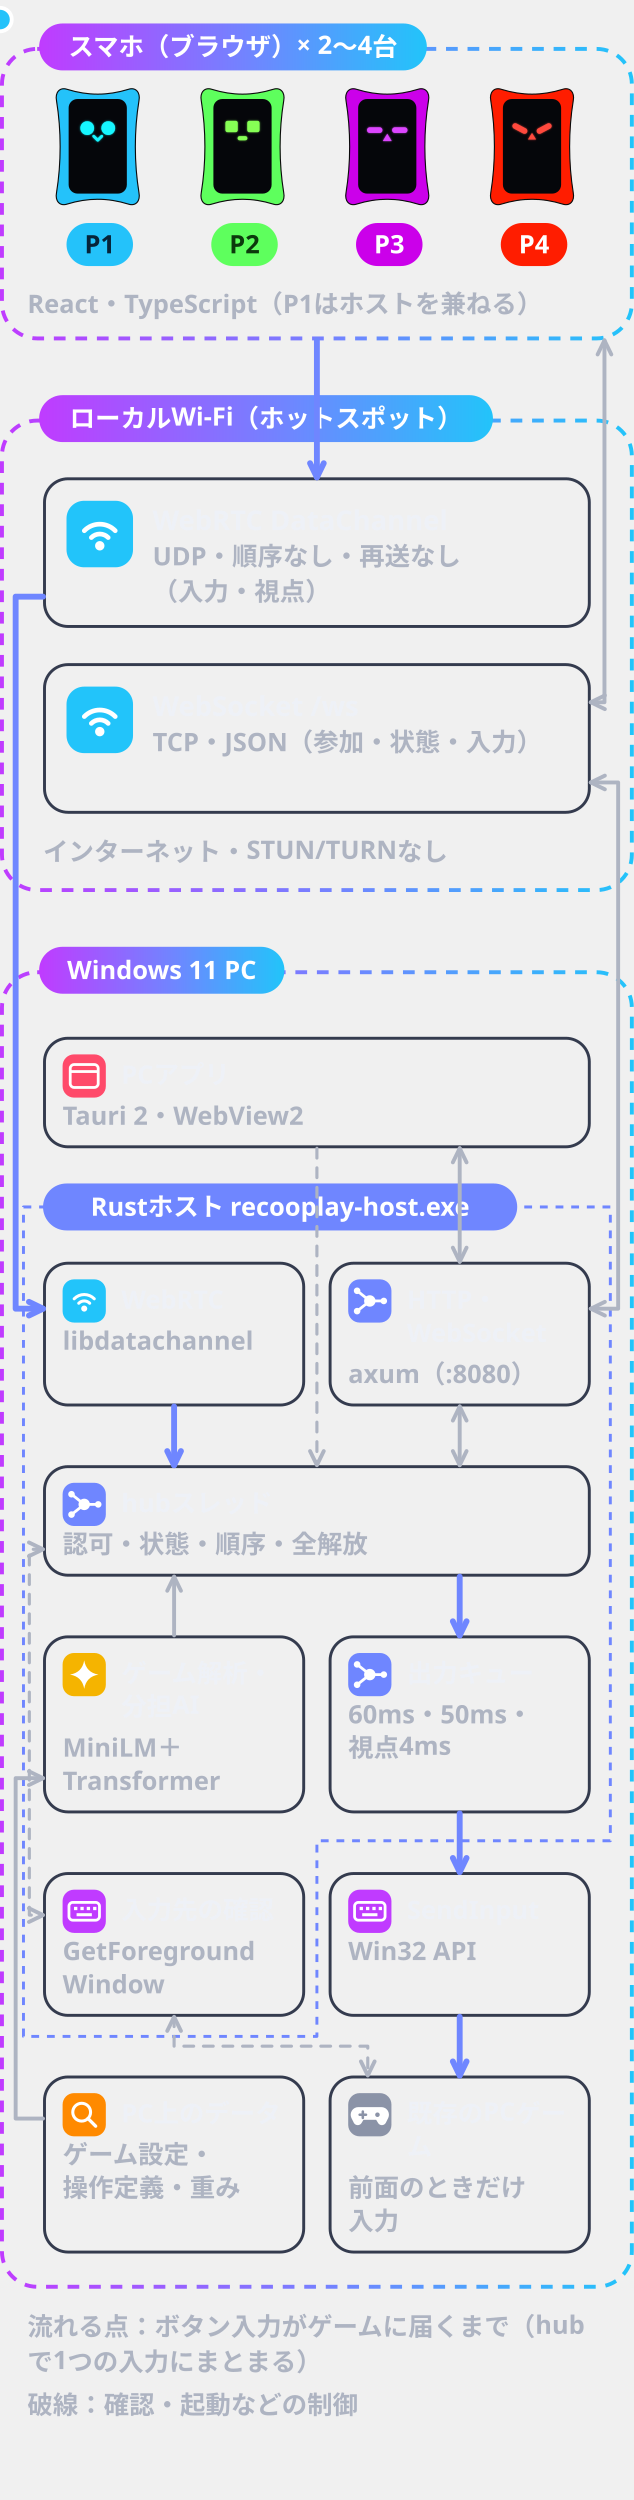
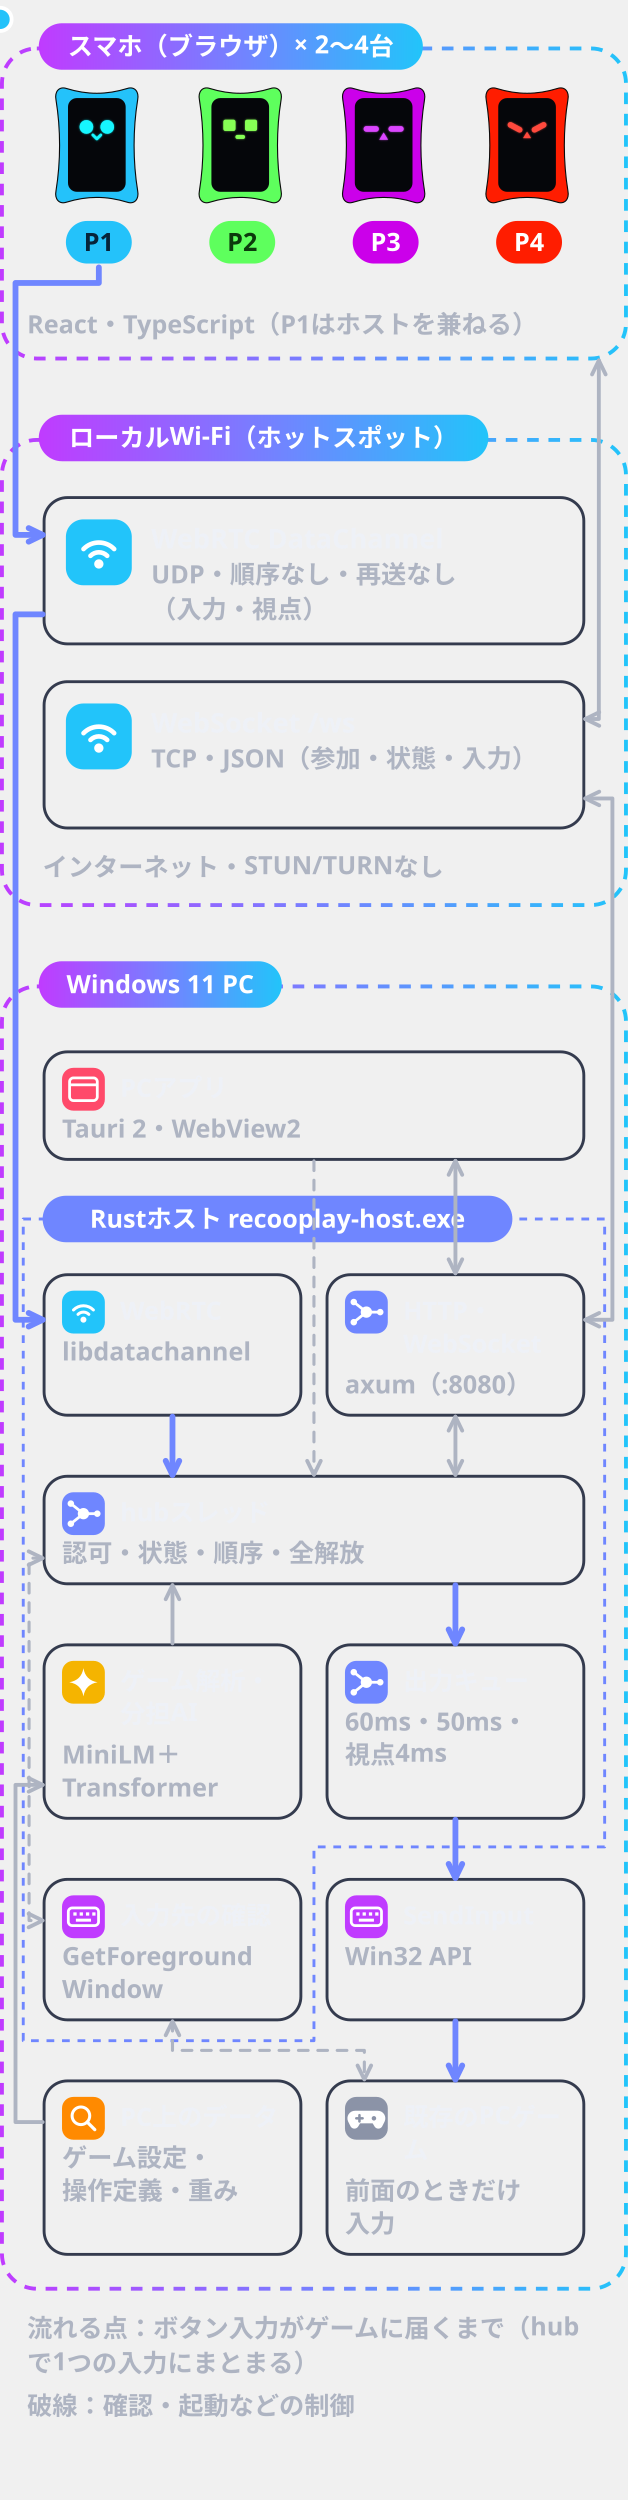
- <svg xmlns="http://www.w3.org/2000/svg" viewBox="0 0 324 1278" width="324" height="1278" role="img">
+ <svg xmlns="http://www.w3.org/2000/svg" viewBox="0 0 324 1290" width="324" height="1290" role="img">
  <defs>
    <filter id="glow" x="-30%" y="-30%" width="160%" height="160%">
      <feGaussianBlur stdDeviation="1.6" result="b" />
      <feMerge>
        <feMergeNode in="b" />
        <feMergeNode in="SourceGraphic" />
      </feMerge>
    </filter>
    <linearGradient id="brand" x1="0" y1="0" x2="1" y2="0">
      <stop offset="0" stop-color="#C03BFF" />
      <stop offset=".55" stop-color="#6F86FF" />
      <stop offset="1" stop-color="#22C4FA" />
    </linearGradient>
    <linearGradient id="bg" x1="0" y1="0" x2="1" y2="1">
      <stop offset="0" stop-color="#141827" />
      <stop offset="1" stop-color="#231B35" />
    </linearGradient>
    <style>
.jp{font-family:'Hiragino Sans','Hiragino Kaku Gothic ProN','Yu Gothic UI','Yu Gothic','Meiryo','Noto Sans JP','Noto Sans CJK JP',sans-serif}
.disp{font-family:Impact,Haettenschweiler,'Anton','Arial Narrow Bold','Arial Black',sans-serif}
.gh{font-family:-apple-system,BlinkMacSystemFont,'Segoe UI','Noto Sans',Helvetica,Arial,sans-serif}
.rnd{font-family:RcRounded,'Hiragino Maru Gothic ProN','Yu Gothic UI','Noto Sans JP',sans-serif}
.hand{font-family:RcHand,'Hiragino Maru Gothic ProN','Yu Gothic UI','Noto Sans JP',sans-serif}
.mono{font-family:ui-monospace,SFMono-Regular,'Cascadia Mono',Consolas,'Liberation Mono',monospace}

@keyframes bob{0%,100%{transform:translateY(0)}50%{transform:translateY(-5px)}}
@keyframes blink{0%,90%,100%{transform:scaleY(1)}94%{transform:scaleY(.12)}}
@keyframes flow{to{stroke-dashoffset:-28}}
@keyframes pulse{0%,100%{opacity:.55}50%{opacity:1}}
.bob{animation:bob 2.6s ease-in-out infinite}
.eyes{transform-box:fill-box;transform-origin:center;animation:blink 4.8s infinite}
.flow{stroke-dasharray:6 8;animation:flow 1.1s linear infinite}
.pulse{animation:pulse 2.4s ease-in-out infinite}
@media (prefers-reduced-motion:reduce){.bob,.eyes,.flow,.pulse{animation:none}}
@media (prefers-reduced-motion:reduce){.pk{display:none}}</style>
  </defs>
  <g transform="translate(0 10)">
-     <rect x="1" y="487" width="322" height="672" rx="18" fill="none" stroke="url(#brand)" stroke-width="2" stroke-dasharray="6 5" />
-     <rect x="20" y="474" width="125.4" height="24" rx="12" fill="url(#brand)" />
-     <text x="82.7" y="490.5" class="gh" font-size="13" font-weight="700" fill="#FFFFFF" text-anchor="middle">Windows 11 PC</text>
-     <path d="M12.0 607.0L312.0 607.0L312.0 931.0L162.0 931.0L162.0 1031.0L12.0 1031.0Z" fill="none" stroke="#6F86FF" stroke-width="1.5" stroke-dasharray="4 4" stroke-linejoin="round" />
-     <rect x="22" y="595" width="242.4" height="24" rx="12" fill="#6F86FF" />
-     <text x="143.2" y="611.5" class="gh" font-size="13" font-weight="700" fill="#FFFFFF" text-anchor="middle">Rustホスト recooplay-host.exe</text>
-     <rect x="1" y="15" width="322" height="148" rx="18" fill="none" stroke="url(#brand)" stroke-width="2" stroke-dasharray="6 5" />
+     <rect x="1" y="499" width="322" height="672" rx="18" fill="none" stroke="url(#brand)" stroke-width="2" stroke-dasharray="6 5" />
+     <rect x="20" y="486" width="125.4" height="24" rx="12" fill="url(#brand)" />
+     <text x="82.7" y="502.5" class="gh" font-size="13" font-weight="700" fill="#FFFFFF" text-anchor="middle">Windows 11 PC</text>
+     <path d="M12.0 619.0L312.0 619.0L312.0 943.0L162.0 943.0L162.0 1043.0L12.0 1043.0Z" fill="none" stroke="#6F86FF" stroke-width="1.5" stroke-dasharray="4 4" stroke-linejoin="round" />
+     <rect x="22" y="607" width="242.4" height="24" rx="12" fill="#6F86FF" />
+     <text x="143.2" y="623.5" class="gh" font-size="13" font-weight="700" fill="#FFFFFF" text-anchor="middle">Rustホスト recooplay-host.exe</text>
+     <rect x="1" y="15" width="322" height="160" rx="18" fill="none" stroke="url(#brand)" stroke-width="2" stroke-dasharray="6 5" />
    <rect x="20" y="2" width="198.2" height="24" rx="12" fill="url(#brand)" />
    <text x="119.1" y="18.5" class="gh" font-size="13" font-weight="700" fill="#FFFFFF" text-anchor="middle">スマホ（ブラウザ）× 2〜4台</text>
    <g transform="translate(29.3 34.0) scale(0.4133)">
      <g>
        <path d="M12 4C38 12 62 12 88 4C97 1 103 8 101 18C95 55 95 95 101 132C103 142 97 149 88 146C62 138 38 138 12 146C3 149-3 142-1 132C5 95 5 55-1 18C-3 8 3 1 12 4Z" fill="#24C2FA" stroke="#0A0A0A" stroke-width="1.4" />
        <rect x="14" y="16" width="72" height="117" rx="11" fill="#05060A" />
        <g filter="url(#glow)" transform="translate(0 6)">
          <g>
            <circle cx="37" cy="46" r="8.5" fill="#19F6FF" />
            <circle cx="63" cy="46" r="8.5" fill="#19F6FF" />
          </g>
          <path d="M45 56l5 5 5-5" fill="none" stroke="#19F6FF" stroke-width="3.4" stroke-linecap="round" stroke-linejoin="round" />
        </g>
      </g>
    </g>
    <rect x="34.0" y="104" width="34" height="22" rx="11" fill="#24C2FA" />
    <text x="51.0" y="119.5" class="gh" font-size="13" font-weight="700" fill="#06243A" text-anchor="middle">P1</text>
    <g transform="translate(103.3 34.0) scale(0.4133)">
      <g>
        <path d="M12 4C38 12 62 12 88 4C97 1 103 8 101 18C95 55 95 95 101 132C103 142 97 149 88 146C62 138 38 138 12 146C3 149-3 142-1 132C5 95 5 55-1 18C-3 8 3 1 12 4Z" fill="#5EFF5D" stroke="#0A0A0A" stroke-width="1.4" />
        <rect x="14" y="16" width="72" height="117" rx="11" fill="#05060A" />
        <g filter="url(#glow)" transform="translate(0 6)">
          <g>
            <rect x="29" y="37" width="15" height="14" rx="2.5" fill="#86FF55" />
            <rect x="56" y="37" width="15" height="14" rx="2.5" fill="#86FF55" />
          </g>
          <rect x="44" y="56" width="12" height="5" rx="2.5" fill="#86FF55" />
        </g>
      </g>
    </g>
    <rect x="108.0" y="104" width="34" height="22" rx="11" fill="#5EFF5D" />
    <text x="125.0" y="119.5" class="gh" font-size="13" font-weight="700" fill="#0C3A0C" text-anchor="middle">P2</text>
    <g transform="translate(177.3 34.0) scale(0.4133)">
      <g>
        <path d="M12 4C38 12 62 12 88 4C97 1 103 8 101 18C95 55 95 95 101 132C103 142 97 149 88 146C62 138 38 138 12 146C3 149-3 142-1 132C5 95 5 55-1 18C-3 8 3 1 12 4Z" fill="#CB00EA" stroke="#0A0A0A" stroke-width="1.4" />
        <rect x="14" y="16" width="72" height="117" rx="11" fill="#05060A" />
        <g filter="url(#glow)" transform="translate(0 6)">
          <g>
            <rect x="25" y="45" width="19" height="7" rx="3.5" fill="#DC45FF" />
            <rect x="56" y="45" width="19" height="7" rx="3.5" fill="#DC45FF" />
          </g>
          <path d="M50 53l-5.5 9h11z" fill="#DC45FF" />
        </g>
      </g>
    </g>
    <rect x="182.0" y="104" width="34" height="22" rx="11" fill="#CB00EA" />
    <text x="199.0" y="119.5" class="gh" font-size="13" font-weight="700" fill="#FFFFFF" text-anchor="middle">P3</text>
    <g transform="translate(251.3 34.0) scale(0.4133)">
      <g>
        <path d="M12 4C38 12 62 12 88 4C97 1 103 8 101 18C95 55 95 95 101 132C103 142 97 149 88 146C62 138 38 138 12 146C3 149-3 142-1 132C5 95 5 55-1 18C-3 8 3 1 12 4Z" fill="#FF1D00" stroke="#0A0A0A" stroke-width="1.4" />
        <rect x="14" y="16" width="72" height="117" rx="11" fill="#05060A" />
        <g filter="url(#glow)" transform="translate(0 6)">
          <g>
            <rect x="25" y="43" width="20" height="7" rx="3.5" fill="#FF4A3D" transform="rotate(28 35 46.5)" />
            <rect x="55" y="43" width="20" height="7" rx="3.5" fill="#FF4A3D" transform="rotate(-28 65 46.5)" />
          </g>
          <path d="M50 52l-5 8h10z" fill="#FF4A3D" />
        </g>
      </g>
    </g>
    <rect x="256.0" y="104" width="34" height="22" rx="11" fill="#FF1D00" />
    <text x="273.0" y="119.5" class="gh" font-size="13" font-weight="700" fill="#FFFFFF" text-anchor="middle">P4</text>
-     <text x="14" y="150" class="gh" font-size="13" font-weight="600" fill="#AEB4C2" text-anchor="start">React・TypeScript（P1はホストを兼ねる）</text>
-     <rect x="1" y="205" width="322" height="240" rx="18" fill="none" stroke="url(#brand)" stroke-width="2" stroke-dasharray="6 5" />
-     <rect x="20" y="192" width="232.0" height="24" rx="12" fill="url(#brand)" />
-     <text x="136.0" y="208.5" class="gh" font-size="13" font-weight="700" fill="#FFFFFF" text-anchor="middle">ローカルWi-Fi（ホットスポット）</text>
-     <rect x="22.75" y="234.75" width="278.5" height="75.5" rx="12" fill="none" stroke="#343B4E" stroke-width="1.5" />
-     <rect x="34" y="246" width="34" height="34" rx="9" fill="#22C4FA" />
-     <circle cx="51" cy="269" r="2.4" fill="#FFFFFF" />
-     <path d="M46.7 264.8A6 6 0 0 1 55.3 264.8" fill="none" stroke="#FFFFFF" stroke-width="2.4" stroke-linecap="round" />
-     <path d="M43.1 261.3A11 11 0 0 1 58.9 261.3" fill="none" stroke="#FFFFFF" stroke-width="2.4" stroke-linecap="round" />
-     <text x="78" y="261" class="gh" font-size="14" font-weight="700" fill="#EEF1F7" text-anchor="start">WebRTC DataChannel</text>
-     <text x="78" y="279" class="gh" font-size="13" font-weight="600" fill="#AEB4C2" text-anchor="start">UDP・順序なし・再送なし</text>
-     <text x="78" y="297" class="gh" font-size="13" font-weight="600" fill="#AEB4C2" text-anchor="start">（入力・視点）</text>
-     <rect x="22.75" y="329.75" width="278.5" height="75.5" rx="12" fill="none" stroke="#343B4E" stroke-width="1.5" />
-     <rect x="34" y="341" width="34" height="34" rx="9" fill="#22C4FA" />
-     <circle cx="51" cy="364" r="2.4" fill="#FFFFFF" />
-     <path d="M46.7 359.8A6 6 0 0 1 55.3 359.8" fill="none" stroke="#FFFFFF" stroke-width="2.4" stroke-linecap="round" />
-     <path d="M43.1 356.3A11 11 0 0 1 58.9 356.3" fill="none" stroke="#FFFFFF" stroke-width="2.4" stroke-linecap="round" />
-     <text x="78" y="356" class="gh" font-size="14" font-weight="700" fill="#EEF1F7" text-anchor="start">WebSocket /ws</text>
-     <text x="78" y="374" class="gh" font-size="13" font-weight="600" fill="#AEB4C2" text-anchor="start">TCP・JSON（参加・状態・入力）</text>
-     <text x="22" y="430" class="gh" font-size="13" font-weight="600" fill="#AEB4C2" text-anchor="start">インターネット・STUN/TURNなし</text>
-     <rect x="22.75" y="520.75" width="278.5" height="55.5" rx="12" fill="none" stroke="#343B4E" stroke-width="1.5" />
-     <g transform="translate(32 529) scale(.65)">
+     <text x="14" y="162" class="gh" font-size="13" font-weight="600" fill="#AEB4C2" text-anchor="start">React・TypeScript（P1はホストを兼ねる）</text>
+     <rect x="1" y="217" width="322" height="240" rx="18" fill="none" stroke="url(#brand)" stroke-width="2" stroke-dasharray="6 5" />
+     <rect x="20" y="204" width="232.0" height="24" rx="12" fill="url(#brand)" />
+     <text x="136.0" y="220.5" class="gh" font-size="13" font-weight="700" fill="#FFFFFF" text-anchor="middle">ローカルWi-Fi（ホットスポット）</text>
+     <rect x="22.75" y="246.75" width="278.5" height="75.5" rx="12" fill="none" stroke="#343B4E" stroke-width="1.5" />
+     <rect x="34" y="258" width="34" height="34" rx="9" fill="#22C4FA" />
+     <circle cx="51" cy="281" r="2.4" fill="#FFFFFF" />
+     <path d="M46.7 276.8A6 6 0 0 1 55.3 276.8" fill="none" stroke="#FFFFFF" stroke-width="2.4" stroke-linecap="round" />
+     <path d="M43.1 273.3A11 11 0 0 1 58.9 273.3" fill="none" stroke="#FFFFFF" stroke-width="2.4" stroke-linecap="round" />
+     <text x="78" y="273" class="gh" font-size="14" font-weight="700" fill="#EEF1F7" text-anchor="start">WebRTC DataChannel</text>
+     <text x="78" y="291" class="gh" font-size="13" font-weight="600" fill="#AEB4C2" text-anchor="start">UDP・順序なし・再送なし</text>
+     <text x="78" y="309" class="gh" font-size="13" font-weight="600" fill="#AEB4C2" text-anchor="start">（入力・視点）</text>
+     <rect x="22.75" y="341.75" width="278.5" height="75.5" rx="12" fill="none" stroke="#343B4E" stroke-width="1.5" />
+     <rect x="34" y="353" width="34" height="34" rx="9" fill="#22C4FA" />
+     <circle cx="51" cy="376" r="2.4" fill="#FFFFFF" />
+     <path d="M46.7 371.8A6 6 0 0 1 55.3 371.8" fill="none" stroke="#FFFFFF" stroke-width="2.4" stroke-linecap="round" />
+     <path d="M43.1 368.3A11 11 0 0 1 58.9 368.3" fill="none" stroke="#FFFFFF" stroke-width="2.4" stroke-linecap="round" />
+     <text x="78" y="368" class="gh" font-size="14" font-weight="700" fill="#EEF1F7" text-anchor="start">WebSocket /ws</text>
+     <text x="78" y="386" class="gh" font-size="13" font-weight="600" fill="#AEB4C2" text-anchor="start">TCP・JSON（参加・状態・入力）</text>
+     <text x="22" y="442" class="gh" font-size="13" font-weight="600" fill="#AEB4C2" text-anchor="start">インターネット・STUN/TURNなし</text>
+     <rect x="22.75" y="532.75" width="278.5" height="55.5" rx="12" fill="none" stroke="#343B4E" stroke-width="1.5" />
+     <g transform="translate(32 541) scale(.65)">
      <rect x="0" y="0" width="34" height="34" rx="9" fill="#FF4A6A" />
      <rect x="6" y="8" width="22" height="18" rx="3" fill="none" stroke="#FFFFFF" stroke-width="2.2" />
      <path d="M6 13.5h22" stroke="#FFFFFF" stroke-width="2.2" />
    </g>
-     <text x="62" y="544" class="gh" font-size="13" font-weight="700" fill="#EEF1F7" text-anchor="start">PCアプリ</text>
-     <text x="32" y="565" class="gh" font-size="13" font-weight="600" fill="#AEB4C2" text-anchor="start">Tauri 2・WebView2</text>
-     <rect x="22.75" y="635.75" width="132.5" height="72.5" rx="12" fill="none" stroke="#343B4E" stroke-width="1.5" />
-     <g transform="translate(32 644) scale(.65)">
+     <text x="62" y="556" class="gh" font-size="13" font-weight="700" fill="#EEF1F7" text-anchor="start">PCアプリ</text>
+     <text x="32" y="577" class="gh" font-size="13" font-weight="600" fill="#AEB4C2" text-anchor="start">Tauri 2・WebView2</text>
+     <rect x="22.75" y="647.75" width="132.5" height="72.5" rx="12" fill="none" stroke="#343B4E" stroke-width="1.5" />
+     <g transform="translate(32 656) scale(.65)">
      <rect x="0" y="0" width="34" height="34" rx="9" fill="#22C4FA" />
      <circle cx="17" cy="23" r="2.4" fill="#FFFFFF" />
      <path d="M12.7 18.8A6 6 0 0 1 21.3 18.8" fill="none" stroke="#FFFFFF" stroke-width="2.4" stroke-linecap="round" />
      <path d="M9.1 15.3A11 11 0 0 1 24.9 15.3" fill="none" stroke="#FFFFFF" stroke-width="2.4" stroke-linecap="round" />
    </g>
-     <text x="62" y="659" class="gh" font-size="13" font-weight="700" fill="#EEF1F7" text-anchor="start">WebRTC</text>
-     <text x="32" y="680" class="gh" font-size="13" font-weight="600" fill="#AEB4C2" text-anchor="start">libdatachannel</text>
-     <rect x="168.75" y="635.75" width="132.5" height="72.5" rx="12" fill="none" stroke="#343B4E" stroke-width="1.5" />
-     <g transform="translate(178.0 644) scale(.65)">
+     <text x="62" y="671" class="gh" font-size="13" font-weight="700" fill="#EEF1F7" text-anchor="start">WebRTC</text>
+     <text x="32" y="692" class="gh" font-size="13" font-weight="600" fill="#AEB4C2" text-anchor="start">libdatachannel</text>
+     <rect x="168.75" y="647.75" width="132.5" height="72.5" rx="12" fill="none" stroke="#343B4E" stroke-width="1.5" />
+     <g transform="translate(178.0 656) scale(.65)">
      <rect x="0" y="0" width="34" height="34" rx="9" fill="#6F86FF" />
      <circle cx="17" cy="17" r="4.5" fill="#FFFFFF" />
      <path d="M7 9L17 17" stroke="#FFFFFF" stroke-width="2.2" stroke-linecap="round" />
      <circle cx="7" cy="9" r="2.6" fill="#FFFFFF" />
      <path d="M7 25L17 17" stroke="#FFFFFF" stroke-width="2.2" stroke-linecap="round" />
      <circle cx="7" cy="25" r="2.6" fill="#FFFFFF" />
      <path d="M28 17L17 17" stroke="#FFFFFF" stroke-width="2.2" stroke-linecap="round" />
      <circle cx="28" cy="17" r="2.6" fill="#FFFFFF" />
    </g>
-     <text x="208.0" y="659" class="gh" font-size="13" font-weight="700" fill="#EEF1F7" text-anchor="start">HTTP・</text>
-     <text x="208.0" y="676" class="gh" font-size="13" font-weight="700" fill="#EEF1F7" text-anchor="start">WebSocket</text>
-     <text x="178.0" y="697" class="gh" font-size="13" font-weight="600" fill="#AEB4C2" text-anchor="start">axum（:8080）</text>
-     <rect x="22.75" y="739.75" width="278.5" height="55.5" rx="12" fill="none" stroke="#343B4E" stroke-width="1.5" />
-     <g transform="translate(32 748) scale(.65)">
+     <text x="208.0" y="671" class="gh" font-size="13" font-weight="700" fill="#EEF1F7" text-anchor="start">HTTP・</text>
+     <text x="208.0" y="688" class="gh" font-size="13" font-weight="700" fill="#EEF1F7" text-anchor="start">WebSocket</text>
+     <text x="178.0" y="709" class="gh" font-size="13" font-weight="600" fill="#AEB4C2" text-anchor="start">axum（:8080）</text>
+     <rect x="22.75" y="751.75" width="278.5" height="55.5" rx="12" fill="none" stroke="#343B4E" stroke-width="1.5" />
+     <g transform="translate(32 760) scale(.65)">
      <rect x="0" y="0" width="34" height="34" rx="9" fill="#6F86FF" />
      <circle cx="17" cy="17" r="4.5" fill="#FFFFFF" />
      <path d="M7 9L17 17" stroke="#FFFFFF" stroke-width="2.2" stroke-linecap="round" />
      <circle cx="7" cy="9" r="2.6" fill="#FFFFFF" />
      <path d="M7 25L17 17" stroke="#FFFFFF" stroke-width="2.2" stroke-linecap="round" />
      <circle cx="7" cy="25" r="2.6" fill="#FFFFFF" />
      <path d="M28 17L17 17" stroke="#FFFFFF" stroke-width="2.2" stroke-linecap="round" />
      <circle cx="28" cy="17" r="2.6" fill="#FFFFFF" />
    </g>
-     <text x="62" y="763" class="gh" font-size="13" font-weight="700" fill="#EEF1F7" text-anchor="start">hubスレッド</text>
-     <text x="32" y="784" class="gh" font-size="13" font-weight="600" fill="#AEB4C2" text-anchor="start">認可・状態・順序・全解放</text>
-     <rect x="22.75" y="826.75" width="132.5" height="89.5" rx="12" fill="none" stroke="#343B4E" stroke-width="1.5" />
-     <g transform="translate(32 835) scale(.65)">
+     <text x="62" y="775" class="gh" font-size="13" font-weight="700" fill="#EEF1F7" text-anchor="start">hubスレッド</text>
+     <text x="32" y="796" class="gh" font-size="13" font-weight="600" fill="#AEB4C2" text-anchor="start">認可・状態・順序・全解放</text>
+     <rect x="22.75" y="838.75" width="132.5" height="89.5" rx="12" fill="none" stroke="#343B4E" stroke-width="1.5" />
+     <g transform="translate(32 847) scale(.65)">
      <rect x="0" y="0" width="34" height="34" rx="9" fill="#F5B400" />
      <path d="M0-7Q1-1 7 0Q1 1 0 7Q-1 1-7 0Q-1-1 0-7Z" transform="translate(17 17) scale(1.6)" fill="#FFFFFF" />
    </g>
-     <text x="62" y="850" class="gh" font-size="13" font-weight="700" fill="#EEF1F7" text-anchor="start">ゲーム解析・</text>
-     <text x="62" y="867" class="gh" font-size="13" font-weight="700" fill="#EEF1F7" text-anchor="start">分担AI</text>
-     <text x="32" y="888" class="gh" font-size="13" font-weight="600" fill="#AEB4C2" text-anchor="start">MiniLM＋</text>
-     <text x="32" y="905" class="gh" font-size="13" font-weight="600" fill="#AEB4C2" text-anchor="start">Transformer</text>
-     <rect x="168.75" y="826.75" width="132.5" height="89.5" rx="12" fill="none" stroke="#343B4E" stroke-width="1.5" />
-     <g transform="translate(178.0 835) scale(.65)">
+     <text x="62" y="862" class="gh" font-size="13" font-weight="700" fill="#EEF1F7" text-anchor="start">ゲーム解析・</text>
+     <text x="62" y="879" class="gh" font-size="13" font-weight="700" fill="#EEF1F7" text-anchor="start">分担AI</text>
+     <text x="32" y="900" class="gh" font-size="13" font-weight="600" fill="#AEB4C2" text-anchor="start">MiniLM＋</text>
+     <text x="32" y="917" class="gh" font-size="13" font-weight="600" fill="#AEB4C2" text-anchor="start">Transformer</text>
+     <rect x="168.75" y="838.75" width="132.5" height="89.5" rx="12" fill="none" stroke="#343B4E" stroke-width="1.5" />
+     <g transform="translate(178.0 847) scale(.65)">
      <rect x="0" y="0" width="34" height="34" rx="9" fill="#6F86FF" />
      <circle cx="17" cy="17" r="4.5" fill="#FFFFFF" />
      <path d="M7 9L17 17" stroke="#FFFFFF" stroke-width="2.2" stroke-linecap="round" />
      <circle cx="7" cy="9" r="2.6" fill="#FFFFFF" />
      <path d="M7 25L17 17" stroke="#FFFFFF" stroke-width="2.2" stroke-linecap="round" />
      <circle cx="7" cy="25" r="2.6" fill="#FFFFFF" />
      <path d="M28 17L17 17" stroke="#FFFFFF" stroke-width="2.2" stroke-linecap="round" />
      <circle cx="28" cy="17" r="2.6" fill="#FFFFFF" />
    </g>
-     <text x="208.0" y="850" class="gh" font-size="13" font-weight="700" fill="#EEF1F7" text-anchor="start">出力キュー</text>
-     <text x="178.0" y="871" class="gh" font-size="13" font-weight="600" fill="#AEB4C2" text-anchor="start">60ms・50ms・</text>
-     <text x="178.0" y="888" class="gh" font-size="13" font-weight="600" fill="#AEB4C2" text-anchor="start">視点4ms</text>
-     <rect x="22.75" y="947.75" width="132.5" height="72.5" rx="12" fill="none" stroke="#343B4E" stroke-width="1.5" />
-     <g transform="translate(32 956) scale(.65)">
+     <text x="208.0" y="862" class="gh" font-size="13" font-weight="700" fill="#EEF1F7" text-anchor="start">出力キュー</text>
+     <text x="178.0" y="883" class="gh" font-size="13" font-weight="600" fill="#AEB4C2" text-anchor="start">60ms・50ms・</text>
+     <text x="178.0" y="900" class="gh" font-size="13" font-weight="600" fill="#AEB4C2" text-anchor="start">視点4ms</text>
+     <rect x="22.75" y="959.75" width="132.5" height="72.5" rx="12" fill="none" stroke="#343B4E" stroke-width="1.5" />
+     <g transform="translate(32 968) scale(.65)">
      <rect x="0" y="0" width="34" height="34" rx="9" fill="#C03BFF" />
      <rect x="5" y="10" width="24" height="14" rx="3" fill="none" stroke="#FFFFFF" stroke-width="2.2" />
      <rect x="9" y="13.5" width="2.6" height="2.6" fill="#FFFFFF" />
      <rect x="14" y="13.5" width="2.6" height="2.6" fill="#FFFFFF" />
      <rect x="19" y="13.5" width="2.6" height="2.6" fill="#FFFFFF" />
      <rect x="24" y="13.5" width="2.6" height="2.6" fill="#FFFFFF" />
      <rect x="11" y="18.5" width="12" height="2.4" fill="#FFFFFF" />
    </g>
-     <text x="62" y="971" class="gh" font-size="13" font-weight="700" fill="#EEF1F7" text-anchor="start">入力先の確認</text>
-     <text x="32" y="992" class="gh" font-size="13" font-weight="600" fill="#AEB4C2" text-anchor="start">GetForeground</text>
-     <text x="32" y="1009" class="gh" font-size="13" font-weight="600" fill="#AEB4C2" text-anchor="start">Window</text>
-     <rect x="168.75" y="947.75" width="132.5" height="72.5" rx="12" fill="none" stroke="#343B4E" stroke-width="1.5" />
-     <g transform="translate(178.0 956) scale(.65)">
+     <text x="62" y="983" class="gh" font-size="13" font-weight="700" fill="#EEF1F7" text-anchor="start">入力先の確認</text>
+     <text x="32" y="1004" class="gh" font-size="13" font-weight="600" fill="#AEB4C2" text-anchor="start">GetForeground</text>
+     <text x="32" y="1021" class="gh" font-size="13" font-weight="600" fill="#AEB4C2" text-anchor="start">Window</text>
+     <rect x="168.75" y="959.75" width="132.5" height="72.5" rx="12" fill="none" stroke="#343B4E" stroke-width="1.5" />
+     <g transform="translate(178.0 968) scale(.65)">
      <rect x="0" y="0" width="34" height="34" rx="9" fill="#C03BFF" />
      <rect x="5" y="10" width="24" height="14" rx="3" fill="none" stroke="#FFFFFF" stroke-width="2.2" />
      <rect x="9" y="13.5" width="2.6" height="2.6" fill="#FFFFFF" />
      <rect x="14" y="13.5" width="2.6" height="2.6" fill="#FFFFFF" />
      <rect x="19" y="13.5" width="2.6" height="2.6" fill="#FFFFFF" />
      <rect x="24" y="13.5" width="2.6" height="2.6" fill="#FFFFFF" />
      <rect x="11" y="18.5" width="12" height="2.4" fill="#FFFFFF" />
    </g>
-     <text x="208.0" y="971" class="gh" font-size="13" font-weight="700" fill="#EEF1F7" text-anchor="start">SendInput</text>
-     <text x="178.0" y="992" class="gh" font-size="13" font-weight="600" fill="#AEB4C2" text-anchor="start">Win32 API</text>
-     <rect x="22.75" y="1051.75" width="132.5" height="89.5" rx="12" fill="none" stroke="#343B4E" stroke-width="1.5" />
-     <g transform="translate(32 1060) scale(.65)">
+     <text x="208.0" y="983" class="gh" font-size="13" font-weight="700" fill="#EEF1F7" text-anchor="start">SendInput</text>
+     <text x="178.0" y="1004" class="gh" font-size="13" font-weight="600" fill="#AEB4C2" text-anchor="start">Win32 API</text>
+     <rect x="22.75" y="1063.75" width="132.5" height="89.5" rx="12" fill="none" stroke="#343B4E" stroke-width="1.5" />
+     <g transform="translate(32 1072) scale(.65)">
      <rect x="0" y="0" width="34" height="34" rx="9" fill="#FF8A00" />
      <circle cx="15" cy="15" r="7" fill="none" stroke="#FFFFFF" stroke-width="2.4" />
      <path d="M20 20l6 6" stroke="#FFFFFF" stroke-width="2.6" stroke-linecap="round" />
    </g>
-     <text x="62" y="1075" class="gh" font-size="13" font-weight="700" fill="#EEF1F7" text-anchor="start">PC上のデータ</text>
-     <text x="32" y="1096" class="gh" font-size="13" font-weight="600" fill="#AEB4C2" text-anchor="start">ゲーム設定・</text>
-     <text x="32" y="1113" class="gh" font-size="13" font-weight="600" fill="#AEB4C2" text-anchor="start">操作定義・重み</text>
-     <rect x="168.75" y="1051.75" width="132.5" height="89.5" rx="12" fill="none" stroke="#343B4E" stroke-width="1.5" />
-     <g transform="translate(178.0 1060) scale(.65)">
+     <text x="62" y="1087" class="gh" font-size="13" font-weight="700" fill="#EEF1F7" text-anchor="start">PC上のデータ</text>
+     <text x="32" y="1108" class="gh" font-size="13" font-weight="600" fill="#AEB4C2" text-anchor="start">ゲーム設定・</text>
+     <text x="32" y="1125" class="gh" font-size="13" font-weight="600" fill="#AEB4C2" text-anchor="start">操作定義・重み</text>
+     <rect x="168.75" y="1063.75" width="132.5" height="89.5" rx="12" fill="none" stroke="#343B4E" stroke-width="1.5" />
+     <g transform="translate(178.0 1072) scale(.65)">
      <rect x="0" y="0" width="34" height="34" rx="9" fill="#8B93A7" />
      <path d="M8 11h18a6 6 0 0 1 5.5 8.5l-2 4a3.5 3.5 0 0 1-6 0l-1.5-2.5h-10l-1.5 2.5a3.5 3.5 0 0 1-6 0l-2-4A6 6 0 0 1 8 11z" fill="#FFFFFF" />
      <path d="M9 17h5M11.5 14.5v5" stroke="#8B93A7" stroke-width="2" stroke-linecap="round" />
      <circle cx="23" cy="17" r="1.8" fill="#8B93A7" />
    </g>
-     <text x="208.0" y="1075" class="gh" font-size="13" font-weight="700" fill="#EEF1F7" text-anchor="start">既存のPCゲー</text>
-     <text x="208.0" y="1092" class="gh" font-size="13" font-weight="700" fill="#EEF1F7" text-anchor="start">ム</text>
-     <text x="178.0" y="1113" class="gh" font-size="13" font-weight="600" fill="#AEB4C2" text-anchor="start">前面のときだけ</text>
-     <text x="178.0" y="1130" class="gh" font-size="13" font-weight="600" fill="#AEB4C2" text-anchor="start">入力</text>
-     <path d="M162.0 164.0L162.0 234.0" fill="none" stroke="#6F86FF" stroke-width="3" stroke-linecap="round" stroke-linejoin="round" />
-     <path d="M158.5 226.8L162.0 234.0L165.5 226.8" fill="none" stroke="#6F86FF" stroke-width="3" stroke-linecap="round" stroke-linejoin="round" />
-     <path d="M309.0 164.0L309.0 349.0L302.0 349.0" fill="none" stroke="#AEB4C2" stroke-width="2" stroke-linecap="round" stroke-linejoin="round" />
-     <path d="M309.2 345.5L302.0 349.0L309.2 352.5" fill="none" stroke="#AEB4C2" stroke-width="2" stroke-linecap="round" stroke-linejoin="round" />
-     <path d="M312.5 171.2L309.0 164.0L305.5 171.2" fill="none" stroke="#AEB4C2" stroke-width="2" stroke-linecap="round" stroke-linejoin="round" />
-     <path d="M22.0 295.0L8.0 295.0L8.0 659.0L22.0 659.0" fill="none" stroke="#6F86FF" stroke-width="3" stroke-linecap="round" stroke-linejoin="round" />
-     <path d="M14.8 662.5L22.0 659.0L14.8 655.5" fill="none" stroke="#6F86FF" stroke-width="3" stroke-linecap="round" stroke-linejoin="round" />
-     <path d="M302.0 390.0L316.0 390.0L316.0 659.0L302.0 659.0" fill="none" stroke="#AEB4C2" stroke-width="2" stroke-linecap="round" stroke-linejoin="round" />
-     <path d="M309.2 655.5L302.0 659.0L309.2 662.5" fill="none" stroke="#AEB4C2" stroke-width="2" stroke-linecap="round" stroke-linejoin="round" />
-     <path d="M309.2 386.5L302.0 390.0L309.2 393.5" fill="none" stroke="#AEB4C2" stroke-width="2" stroke-linecap="round" stroke-linejoin="round" />
-     <path d="M235.0 577.0L235.0 635.0" fill="none" stroke="#AEB4C2" stroke-width="2" stroke-linecap="round" stroke-linejoin="round" />
-     <path d="M231.5 627.8L235.0 635.0L238.5 627.8" fill="none" stroke="#AEB4C2" stroke-width="2" stroke-linecap="round" stroke-linejoin="round" />
-     <path d="M238.5 584.2L235.0 577.0L231.5 584.2" fill="none" stroke="#AEB4C2" stroke-width="2" stroke-linecap="round" stroke-linejoin="round" />
-     <path d="M162.0 577.0L162.0 739.0" fill="none" stroke="#AEB4C2" stroke-width="1.6" stroke-dasharray="5 5" stroke-linecap="round" stroke-linejoin="round" />
-     <path d="M158.5 731.8L162.0 739.0L165.5 731.8" fill="none" stroke="#AEB4C2" stroke-width="2" stroke-linecap="round" stroke-linejoin="round" />
-     <path d="M89.0 709.0L89.0 739.0" fill="none" stroke="#6F86FF" stroke-width="3" stroke-linecap="round" stroke-linejoin="round" />
-     <path d="M85.5 731.8L89.0 739.0L92.5 731.8" fill="none" stroke="#6F86FF" stroke-width="3" stroke-linecap="round" stroke-linejoin="round" />
-     <path d="M235.0 709.0L235.0 739.0" fill="none" stroke="#AEB4C2" stroke-width="2" stroke-linecap="round" stroke-linejoin="round" />
-     <path d="M231.5 731.8L235.0 739.0L238.5 731.8" fill="none" stroke="#AEB4C2" stroke-width="2" stroke-linecap="round" stroke-linejoin="round" />
-     <path d="M238.5 716.2L235.0 709.0L231.5 716.2" fill="none" stroke="#AEB4C2" stroke-width="2" stroke-linecap="round" stroke-linejoin="round" />
-     <path d="M89.0 826.0L89.0 796.0" fill="none" stroke="#AEB4C2" stroke-width="2" stroke-linecap="round" stroke-linejoin="round" />
-     <path d="M92.5 803.2L89.0 796.0L85.5 803.2" fill="none" stroke="#AEB4C2" stroke-width="2" stroke-linecap="round" stroke-linejoin="round" />
-     <path d="M235.0 796.0L235.0 826.0" fill="none" stroke="#6F86FF" stroke-width="3" stroke-linecap="round" stroke-linejoin="round" />
-     <path d="M231.5 818.8L235.0 826.0L238.5 818.8" fill="none" stroke="#6F86FF" stroke-width="3" stroke-linecap="round" stroke-linejoin="round" />
-     <path d="M235.0 917.0L235.0 947.0" fill="none" stroke="#6F86FF" stroke-width="3" stroke-linecap="round" stroke-linejoin="round" />
-     <path d="M231.5 939.8L235.0 947.0L238.5 939.8" fill="none" stroke="#6F86FF" stroke-width="3" stroke-linecap="round" stroke-linejoin="round" />
-     <path d="M235.0 1021.0L235.0 1051.0" fill="none" stroke="#6F86FF" stroke-width="3" stroke-linecap="round" stroke-linejoin="round" />
-     <path d="M231.5 1043.8L235.0 1051.0L238.5 1043.8" fill="none" stroke="#6F86FF" stroke-width="3" stroke-linecap="round" stroke-linejoin="round" />
-     <path d="M22.0 782.0L15.0 782.0L15.0 969.0L22.0 969.0" fill="none" stroke="#AEB4C2" stroke-width="1.6" stroke-dasharray="5 5" stroke-linecap="round" stroke-linejoin="round" />
-     <path d="M14.8 972.5L22.0 969.0L14.8 965.5" fill="none" stroke="#AEB4C2" stroke-width="2" stroke-linecap="round" stroke-linejoin="round" />
-     <path d="M14.8 785.5L22.0 782.0L14.8 778.5" fill="none" stroke="#AEB4C2" stroke-width="2" stroke-linecap="round" stroke-linejoin="round" />
-     <path d="M89.0 1021.0L89.0 1036.0L188.0 1036.0L188.0 1051.0" fill="none" stroke="#AEB4C2" stroke-width="1.6" stroke-dasharray="5 5" stroke-linecap="round" stroke-linejoin="round" />
-     <path d="M184.5 1043.8L188.0 1051.0L191.5 1043.8" fill="none" stroke="#AEB4C2" stroke-width="2" stroke-linecap="round" stroke-linejoin="round" />
-     <path d="M92.5 1028.2L89.0 1021.0L85.5 1028.2" fill="none" stroke="#AEB4C2" stroke-width="2" stroke-linecap="round" stroke-linejoin="round" />
-     <path d="M22.0 1073.0L8.0 1073.0L8.0 899.0L22.0 899.0" fill="none" stroke="#AEB4C2" stroke-width="2" stroke-linecap="round" stroke-linejoin="round" />
-     <path d="M14.8 902.5L22.0 899.0L14.8 895.5" fill="none" stroke="#AEB4C2" stroke-width="2" stroke-linecap="round" stroke-linejoin="round" />
-     <text x="14" y="1184" class="gh" font-size="13" font-weight="600" fill="#AEB4C2" text-anchor="start">流れる点：ボタン入力がゲームに届くまで（hub</text>
-     <text x="14" y="1202" class="gh" font-size="13" font-weight="600" fill="#AEB4C2" text-anchor="start">で1つの入力にまとまる）</text>
-     <text x="14" y="1224" class="gh" font-size="13" font-weight="600" fill="#AEB4C2" text-anchor="start">破線：確認・起動などの制御</text>
+     <text x="208.0" y="1087" class="gh" font-size="13" font-weight="700" fill="#EEF1F7" text-anchor="start">既存のPCゲー</text>
+     <text x="208.0" y="1104" class="gh" font-size="13" font-weight="700" fill="#EEF1F7" text-anchor="start">ム</text>
+     <text x="178.0" y="1125" class="gh" font-size="13" font-weight="600" fill="#AEB4C2" text-anchor="start">前面のときだけ</text>
+     <text x="178.0" y="1142" class="gh" font-size="13" font-weight="600" fill="#AEB4C2" text-anchor="start">入力</text>
+     <path d="M51.0 128.0L51.0 136.0L8.0 136.0L8.0 266.0L22.0 266.0" fill="none" stroke="#6F86FF" stroke-width="3" stroke-linecap="round" stroke-linejoin="round" />
+     <path d="M14.8 269.5L22.0 266.0L14.8 262.5" fill="none" stroke="#6F86FF" stroke-width="3" stroke-linecap="round" stroke-linejoin="round" />
+     <path d="M309.0 176.0L309.0 361.0L302.0 361.0" fill="none" stroke="#AEB4C2" stroke-width="2" stroke-linecap="round" stroke-linejoin="round" />
+     <path d="M309.2 357.5L302.0 361.0L309.2 364.5" fill="none" stroke="#AEB4C2" stroke-width="2" stroke-linecap="round" stroke-linejoin="round" />
+     <path d="M312.5 183.2L309.0 176.0L305.5 183.2" fill="none" stroke="#AEB4C2" stroke-width="2" stroke-linecap="round" stroke-linejoin="round" />
+     <path d="M22.0 307.0L8.0 307.0L8.0 671.0L22.0 671.0" fill="none" stroke="#6F86FF" stroke-width="3" stroke-linecap="round" stroke-linejoin="round" />
+     <path d="M14.8 674.5L22.0 671.0L14.8 667.5" fill="none" stroke="#6F86FF" stroke-width="3" stroke-linecap="round" stroke-linejoin="round" />
+     <path d="M302.0 402.0L316.0 402.0L316.0 671.0L302.0 671.0" fill="none" stroke="#AEB4C2" stroke-width="2" stroke-linecap="round" stroke-linejoin="round" />
+     <path d="M309.2 667.5L302.0 671.0L309.2 674.5" fill="none" stroke="#AEB4C2" stroke-width="2" stroke-linecap="round" stroke-linejoin="round" />
+     <path d="M309.2 398.5L302.0 402.0L309.2 405.5" fill="none" stroke="#AEB4C2" stroke-width="2" stroke-linecap="round" stroke-linejoin="round" />
+     <path d="M235.0 589.0L235.0 647.0" fill="none" stroke="#AEB4C2" stroke-width="2" stroke-linecap="round" stroke-linejoin="round" />
+     <path d="M231.5 639.8L235.0 647.0L238.5 639.8" fill="none" stroke="#AEB4C2" stroke-width="2" stroke-linecap="round" stroke-linejoin="round" />
+     <path d="M238.5 596.2L235.0 589.0L231.5 596.2" fill="none" stroke="#AEB4C2" stroke-width="2" stroke-linecap="round" stroke-linejoin="round" />
+     <path d="M162.0 589.0L162.0 751.0" fill="none" stroke="#AEB4C2" stroke-width="1.6" stroke-dasharray="5 5" stroke-linecap="round" stroke-linejoin="round" />
+     <path d="M158.5 743.8L162.0 751.0L165.5 743.8" fill="none" stroke="#AEB4C2" stroke-width="2" stroke-linecap="round" stroke-linejoin="round" />
+     <path d="M89.0 721.0L89.0 751.0" fill="none" stroke="#6F86FF" stroke-width="3" stroke-linecap="round" stroke-linejoin="round" />
+     <path d="M85.5 743.8L89.0 751.0L92.5 743.8" fill="none" stroke="#6F86FF" stroke-width="3" stroke-linecap="round" stroke-linejoin="round" />
+     <path d="M235.0 721.0L235.0 751.0" fill="none" stroke="#AEB4C2" stroke-width="2" stroke-linecap="round" stroke-linejoin="round" />
+     <path d="M231.5 743.8L235.0 751.0L238.5 743.8" fill="none" stroke="#AEB4C2" stroke-width="2" stroke-linecap="round" stroke-linejoin="round" />
+     <path d="M238.5 728.2L235.0 721.0L231.5 728.2" fill="none" stroke="#AEB4C2" stroke-width="2" stroke-linecap="round" stroke-linejoin="round" />
+     <path d="M89.0 838.0L89.0 808.0" fill="none" stroke="#AEB4C2" stroke-width="2" stroke-linecap="round" stroke-linejoin="round" />
+     <path d="M92.5 815.2L89.0 808.0L85.5 815.2" fill="none" stroke="#AEB4C2" stroke-width="2" stroke-linecap="round" stroke-linejoin="round" />
+     <path d="M235.0 808.0L235.0 838.0" fill="none" stroke="#6F86FF" stroke-width="3" stroke-linecap="round" stroke-linejoin="round" />
+     <path d="M231.5 830.8L235.0 838.0L238.5 830.8" fill="none" stroke="#6F86FF" stroke-width="3" stroke-linecap="round" stroke-linejoin="round" />
+     <path d="M235.0 929.0L235.0 959.0" fill="none" stroke="#6F86FF" stroke-width="3" stroke-linecap="round" stroke-linejoin="round" />
+     <path d="M231.5 951.8L235.0 959.0L238.5 951.8" fill="none" stroke="#6F86FF" stroke-width="3" stroke-linecap="round" stroke-linejoin="round" />
+     <path d="M235.0 1033.0L235.0 1063.0" fill="none" stroke="#6F86FF" stroke-width="3" stroke-linecap="round" stroke-linejoin="round" />
+     <path d="M231.5 1055.8L235.0 1063.0L238.5 1055.8" fill="none" stroke="#6F86FF" stroke-width="3" stroke-linecap="round" stroke-linejoin="round" />
+     <path d="M22.0 794.0L15.0 794.0L15.0 981.0L22.0 981.0" fill="none" stroke="#AEB4C2" stroke-width="1.6" stroke-dasharray="5 5" stroke-linecap="round" stroke-linejoin="round" />
+     <path d="M14.8 984.5L22.0 981.0L14.8 977.5" fill="none" stroke="#AEB4C2" stroke-width="2" stroke-linecap="round" stroke-linejoin="round" />
+     <path d="M14.8 797.5L22.0 794.0L14.8 790.5" fill="none" stroke="#AEB4C2" stroke-width="2" stroke-linecap="round" stroke-linejoin="round" />
+     <path d="M89.0 1033.0L89.0 1048.0L188.0 1048.0L188.0 1063.0" fill="none" stroke="#AEB4C2" stroke-width="1.6" stroke-dasharray="5 5" stroke-linecap="round" stroke-linejoin="round" />
+     <path d="M184.5 1055.8L188.0 1063.0L191.5 1055.8" fill="none" stroke="#AEB4C2" stroke-width="2" stroke-linecap="round" stroke-linejoin="round" />
+     <path d="M92.5 1040.2L89.0 1033.0L85.5 1040.2" fill="none" stroke="#AEB4C2" stroke-width="2" stroke-linecap="round" stroke-linejoin="round" />
+     <path d="M22.0 1085.0L8.0 1085.0L8.0 911.0L22.0 911.0" fill="none" stroke="#AEB4C2" stroke-width="2" stroke-linecap="round" stroke-linejoin="round" />
+     <path d="M14.8 914.5L22.0 911.0L14.8 907.5" fill="none" stroke="#AEB4C2" stroke-width="2" stroke-linecap="round" stroke-linejoin="round" />
+     <text x="14" y="1196" class="gh" font-size="13" font-weight="600" fill="#AEB4C2" text-anchor="start">流れる点：ボタン入力がゲームに届くまで（hub</text>
+     <text x="14" y="1214" class="gh" font-size="13" font-weight="600" fill="#AEB4C2" text-anchor="start">で1つの入力にまとまる）</text>
+     <text x="14" y="1236" class="gh" font-size="13" font-weight="600" fill="#AEB4C2" text-anchor="start">破線：確認・起動などの制御</text>
    <g class="pk">
      <circle r="6" fill="#24C2FA" stroke="#FFFFFF" stroke-width="2">
-         <animateMotion dur="7.0s" repeatCount="indefinite" calcMode="paced" path="M162.0 164.0L162.0 234.0L22.0 295.0L8.0 295.0L8.0 659.0L22.0 659.0L89.0 709.0L89.0 739.0L235.0 796.0L235.0 826.0L235.0 917.0L235.0 947.0L235.0 1021.0L235.0 1051.0L235.0 1096.5" />
-         <animate attributeName="opacity" dur="7.0s" repeatCount="indefinite" values="1;1;1;0;0;1;1;0;0;1;1;0;0;1;1;0;0;1;1;0;0;1;1;0;0;0" keyTimes="0;0.004;0.055;0.063;0.184;0.192;0.514;0.522;0.585;0.593;0.61;0.618;0.743;0.75;0.768;0.776;0.845;0.853;0.87;0.878;0.932;0.94;0.958;0.966;0.996;1" />
-         <animate attributeName="fill" dur="7.0s" repeatCount="indefinite" calcMode="discrete" values="#24C2FA;#C03BFF" keyTimes="0;0.614" />
+         <animateMotion dur="7.0s" repeatCount="indefinite" calcMode="paced" path="M51.0 128.0L51.0 136.0L8.0 136.0L8.0 266.0L22.0 266.0L34.0 266.0L34.0 307.0L22.0 307.0L8.0 307.0L8.0 671.0L22.0 671.0L89.0 721.0L89.0 751.0L235.0 808.0L235.0 838.0L235.0 929.0L235.0 959.0L235.0 1033.0L235.0 1063.0L235.0 1108.5" />
+         <animate attributeName="opacity" dur="7.0s" repeatCount="indefinite" values="1;1;1;0;0;1;1;0;0;1;1;0;0;1;1;0;0;1;1;0;0;1;1;0;0;0" keyTimes="0;0.004;0.155;0.164;0.209;0.217;0.529;0.537;0.598;0.606;0.622;0.63;0.75;0.758;0.775;0.783;0.849;0.857;0.874;0.882;0.934;0.942;0.959;0.967;0.996;1" />
+         <animate attributeName="fill" dur="7.0s" repeatCount="indefinite" calcMode="discrete" values="#24C2FA;#C03BFF" keyTimes="0;0.626" />
      </circle>
    </g>
  </g>
</svg>
